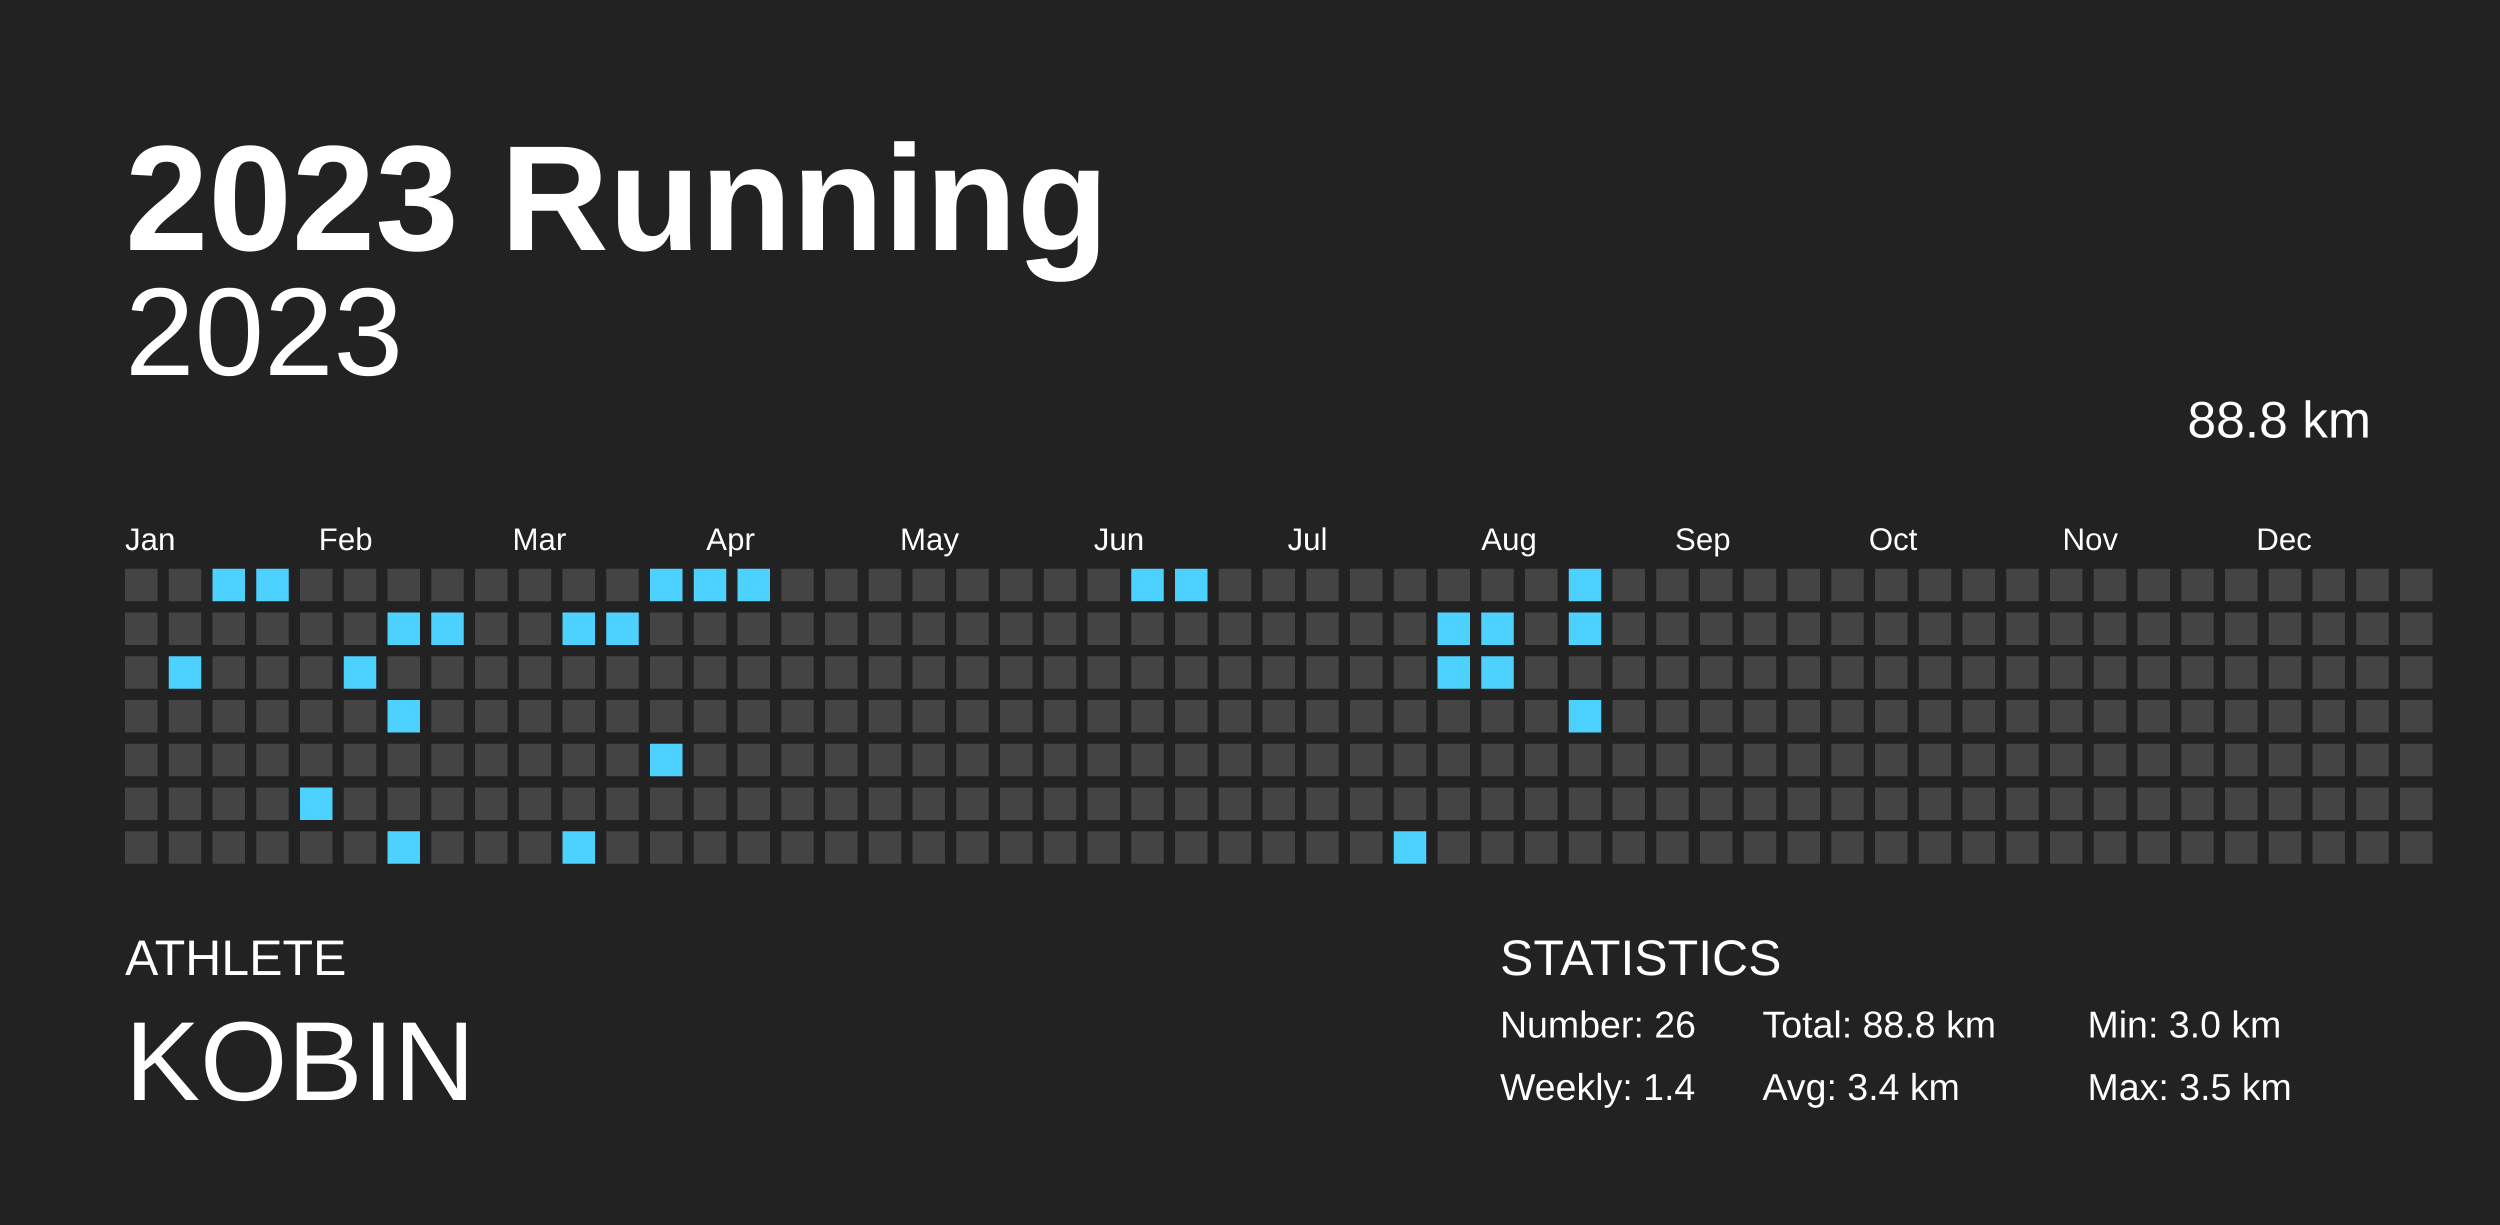
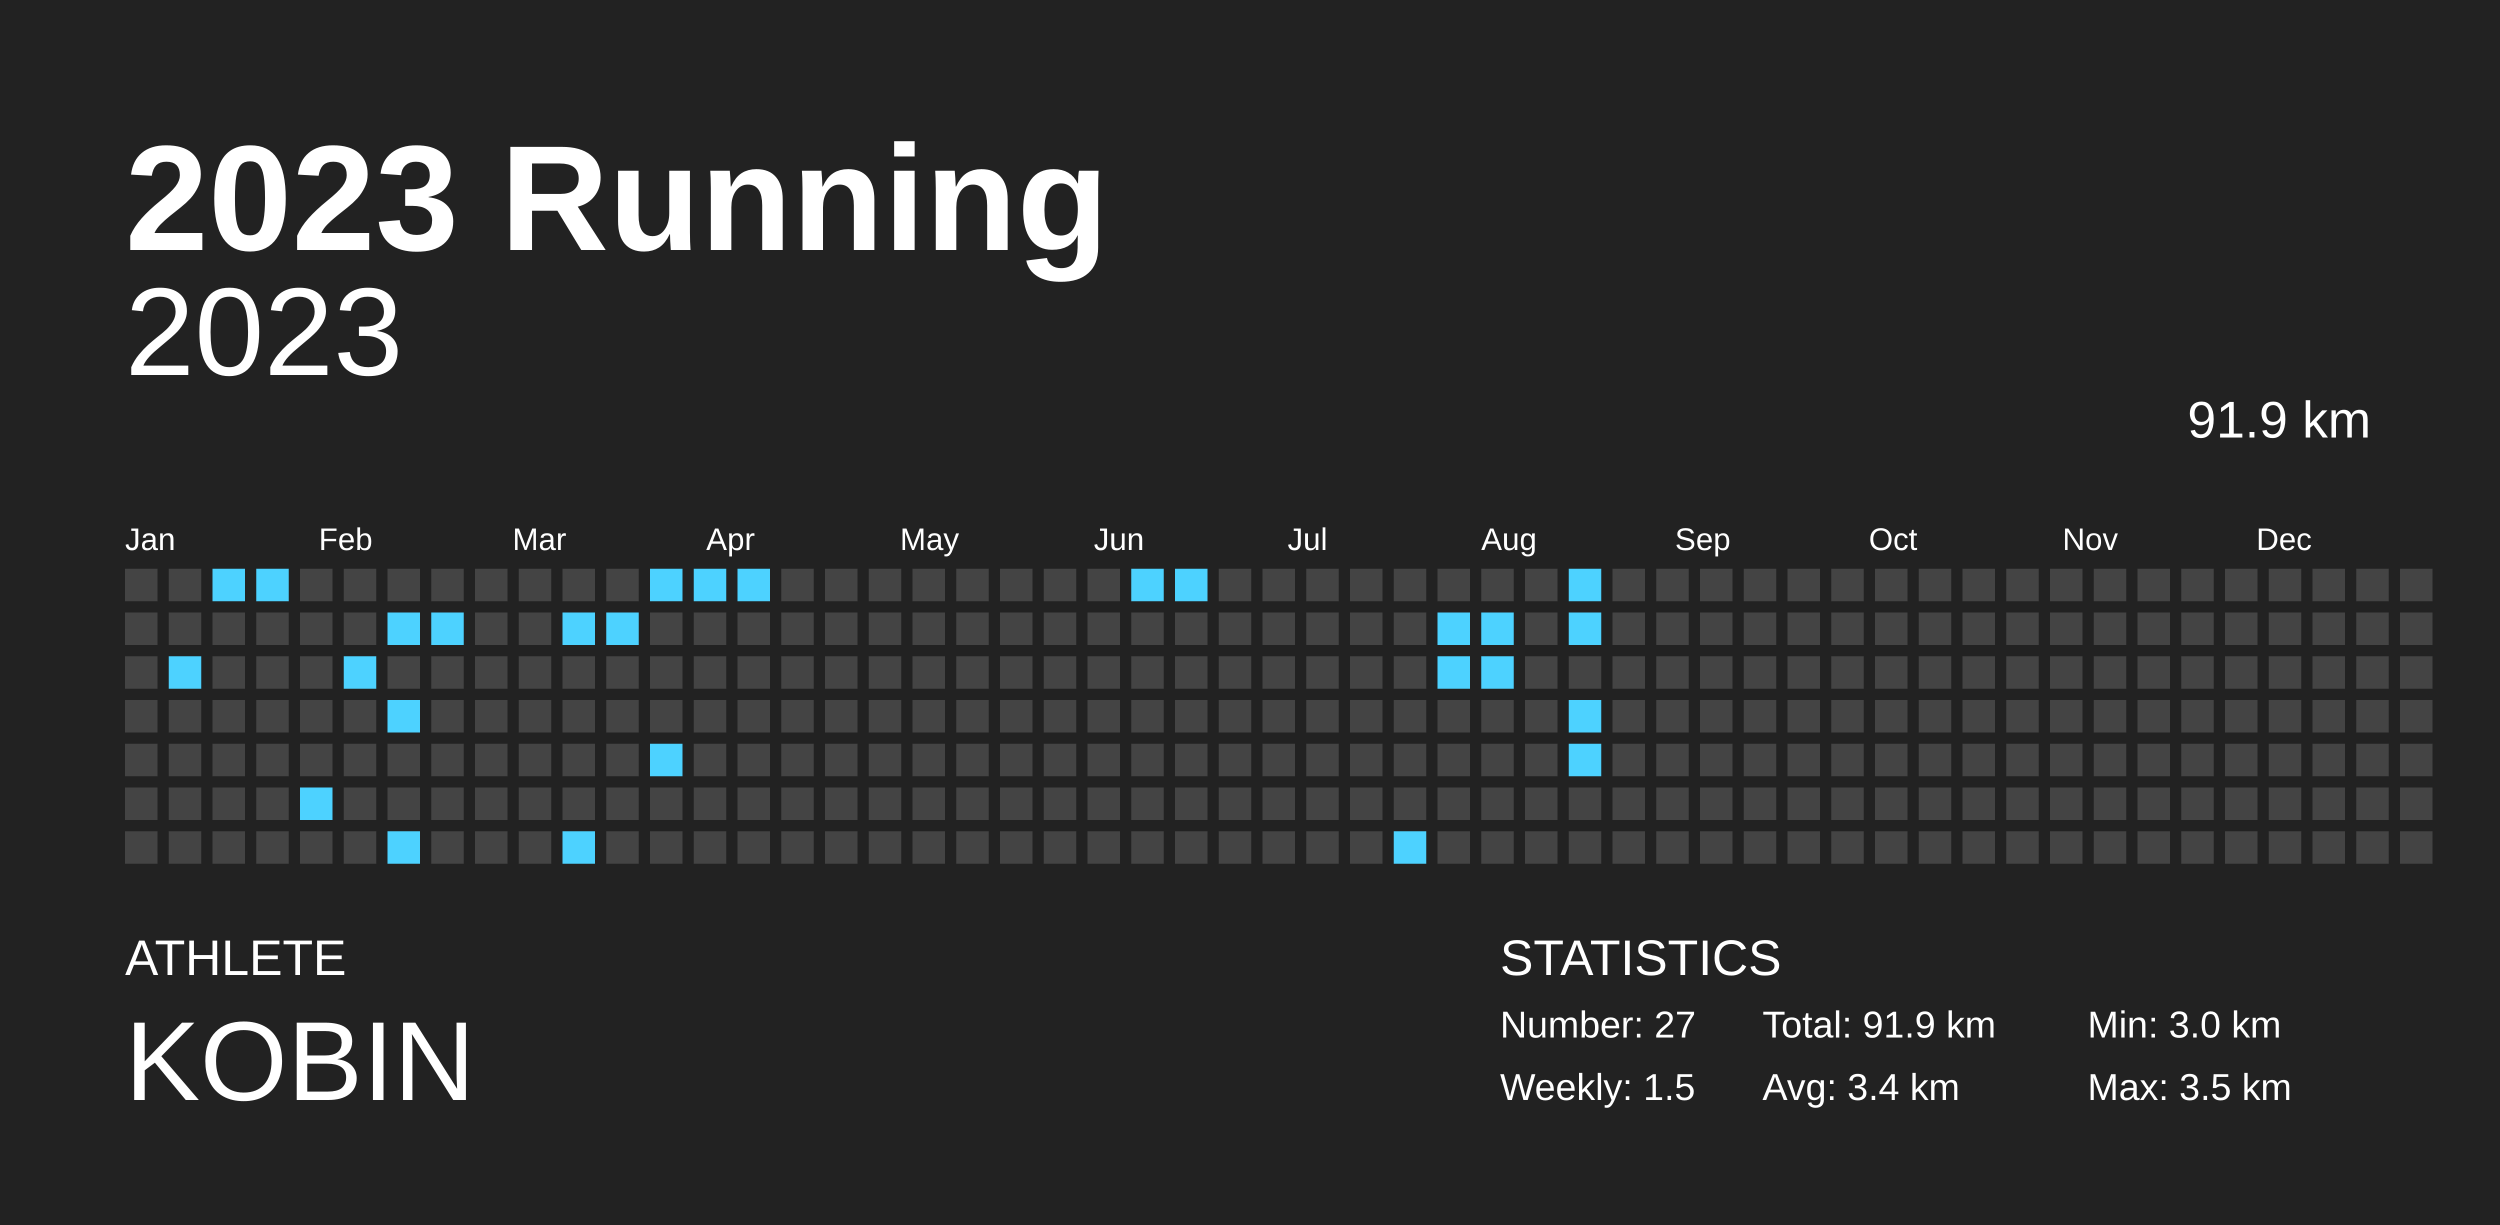
<svg xmlns="http://www.w3.org/2000/svg" baseProfile="full" height="98mm" version="1.1" viewBox="0,0,200,98" width="200mm">
  <defs />
  <rect fill="#222222" height="98" width="200" x="0" y="0" />
  <text fill="#FFFFFF" style="font-size:12px; font-family:Arial; font-weight:bold;" x="10" y="20">2023 Running</text>
  <text fill="#FFFFFF" style="font-size:4px; font-family:Arial" x="10" y="78">ATHLETE</text>
  <text fill="#FFFFFF" style="font-size:9px; font-family:Arial" x="10" y="88">KOBIN</text>
  <text fill="#FFFFFF" style="font-size:4px; font-family:Arial" x="120" y="78">STATISTICS</text>
-   <text fill="#FFFFFF" style="font-size:3px; font-family:Arial" x="120" y="83">Number: 26</text>
-   <text fill="#FFFFFF" style="font-size:3px; font-family:Arial" x="120" y="88">Weekly: 1.4</text>
-   <text fill="#FFFFFF" style="font-size:3px; font-family:Arial" x="141" y="83">Total: 88.8 km</text>
+   <text fill="#FFFFFF" style="font-size:3px; font-family:Arial" x="120" y="83">Number: 27</text>
+   <text fill="#FFFFFF" style="font-size:3px; font-family:Arial" x="120" y="88">Weekly: 1.5</text>
+   <text fill="#FFFFFF" style="font-size:3px; font-family:Arial" x="141" y="83">Total: 91.9 km</text>
  <text fill="#FFFFFF" style="font-size:3px; font-family:Arial" x="141" y="88">Avg: 3.4 km</text>
  <text fill="#FFFFFF" style="font-size:3px; font-family:Arial" x="167" y="83">Min: 3.0 km</text>
  <text fill="#FFFFFF" style="font-size:3px; font-family:Arial" x="167" y="88">Max: 3.5 km</text>
  <text alignment-baseline="hanging" fill="#FFFFFF" style="font-size:10.0px; font-family:Arial;" x="10" y="30">2023</text>
-   <text alignment-baseline="hanging" fill="#FFFFFF" style="font-size:4.125px; font-family:Arial;" x="175" y="35">88.8 km</text>
+   <text alignment-baseline="hanging" fill="#FFFFFF" style="font-size:4.125px; font-family:Arial;" x="175" y="35">91.9 km</text>
  <text fill="#FFFFFF" style="font-size:2.5px; font-family:Arial" x="10.0" y="44">Jan</text>
  <text fill="#FFFFFF" style="font-size:2.5px; font-family:Arial" x="25.5" y="44">Feb</text>
  <text fill="#FFFFFF" style="font-size:2.5px; font-family:Arial" x="41.0" y="44">Mar</text>
  <text fill="#FFFFFF" style="font-size:2.5px; font-family:Arial" x="56.5" y="44">Apr</text>
  <text fill="#FFFFFF" style="font-size:2.5px; font-family:Arial" x="72.0" y="44">May</text>
  <text fill="#FFFFFF" style="font-size:2.5px; font-family:Arial" x="87.5" y="44">Jun</text>
  <text fill="#FFFFFF" style="font-size:2.5px; font-family:Arial" x="103.0" y="44">Jul</text>
  <text fill="#FFFFFF" style="font-size:2.5px; font-family:Arial" x="118.5" y="44">Aug</text>
  <text fill="#FFFFFF" style="font-size:2.5px; font-family:Arial" x="134.0" y="44">Sep</text>
  <text fill="#FFFFFF" style="font-size:2.5px; font-family:Arial" x="149.5" y="44">Oct</text>
  <text fill="#FFFFFF" style="font-size:2.5px; font-family:Arial" x="165.0" y="44">Nov</text>
  <text fill="#FFFFFF" style="font-size:2.5px; font-family:Arial" x="180.5" y="44">Dec</text>
  <rect fill="#444444" height="2.6" width="2.6" x="10.0" y="45.5" />
  <rect fill="#444444" height="2.6" width="2.6" x="10.0" y="49.0" />
  <rect fill="#444444" height="2.6" width="2.6" x="10.0" y="52.5" />
  <rect fill="#444444" height="2.6" width="2.6" x="10.0" y="56.0" />
  <rect fill="#444444" height="2.6" width="2.6" x="10.0" y="59.5" />
  <rect fill="#444444" height="2.6" width="2.6" x="10.0" y="63.0" />
  <rect fill="#444444" height="2.6" width="2.6" x="10.0" y="66.5" />
  <rect fill="#444444" height="2.6" width="2.6" x="13.5" y="45.5" />
  <rect fill="#444444" height="2.6" width="2.6" x="13.5" y="49.0" />
  <rect fill="#4dd2ff" height="2.6" width="2.6" x="13.5" y="52.5" />
  <rect fill="#444444" height="2.6" width="2.6" x="13.5" y="56.0" />
  <rect fill="#444444" height="2.6" width="2.6" x="13.5" y="59.5" />
  <rect fill="#444444" height="2.6" width="2.6" x="13.5" y="63.0" />
  <rect fill="#444444" height="2.6" width="2.6" x="13.5" y="66.5" />
  <rect fill="#4dd2ff" height="2.6" width="2.6" x="17.0" y="45.5" />
  <rect fill="#444444" height="2.6" width="2.6" x="17.0" y="49.0" />
  <rect fill="#444444" height="2.6" width="2.6" x="17.0" y="52.5" />
  <rect fill="#444444" height="2.6" width="2.6" x="17.0" y="56.0" />
  <rect fill="#444444" height="2.6" width="2.6" x="17.0" y="59.5" />
  <rect fill="#444444" height="2.6" width="2.6" x="17.0" y="63.0" />
  <rect fill="#444444" height="2.6" width="2.6" x="17.0" y="66.5" />
  <rect fill="#4dd2ff" height="2.6" width="2.6" x="20.5" y="45.5" />
  <rect fill="#444444" height="2.6" width="2.6" x="20.5" y="49.0" />
  <rect fill="#444444" height="2.6" width="2.6" x="20.5" y="52.5" />
  <rect fill="#444444" height="2.6" width="2.6" x="20.5" y="56.0" />
  <rect fill="#444444" height="2.6" width="2.6" x="20.5" y="59.5" />
  <rect fill="#444444" height="2.6" width="2.6" x="20.5" y="63.0" />
  <rect fill="#444444" height="2.6" width="2.6" x="20.5" y="66.5" />
  <rect fill="#444444" height="2.6" width="2.6" x="24.0" y="45.5" />
  <rect fill="#444444" height="2.6" width="2.6" x="24.0" y="49.0" />
  <rect fill="#444444" height="2.6" width="2.6" x="24.0" y="52.5" />
  <rect fill="#444444" height="2.6" width="2.6" x="24.0" y="56.0" />
  <rect fill="#444444" height="2.6" width="2.6" x="24.0" y="59.5" />
  <rect fill="#4dd2ff" height="2.6" width="2.6" x="24.0" y="63.0" />
  <rect fill="#444444" height="2.6" width="2.6" x="24.0" y="66.5" />
  <rect fill="#444444" height="2.6" width="2.6" x="27.5" y="45.5" />
  <rect fill="#444444" height="2.6" width="2.6" x="27.5" y="49.0" />
  <rect fill="#4dd2ff" height="2.6" width="2.6" x="27.5" y="52.5" />
  <rect fill="#444444" height="2.6" width="2.6" x="27.5" y="56.0" />
  <rect fill="#444444" height="2.6" width="2.6" x="27.5" y="59.5" />
  <rect fill="#444444" height="2.6" width="2.6" x="27.5" y="63.0" />
  <rect fill="#444444" height="2.6" width="2.6" x="27.5" y="66.5" />
  <rect fill="#444444" height="2.6" width="2.6" x="31.0" y="45.5" />
  <rect fill="#4dd2ff" height="2.6" width="2.6" x="31.0" y="49.0" />
  <rect fill="#444444" height="2.6" width="2.6" x="31.0" y="52.5" />
  <rect fill="#4dd2ff" height="2.6" width="2.6" x="31.0" y="56.0" />
  <rect fill="#444444" height="2.6" width="2.6" x="31.0" y="59.5" />
  <rect fill="#444444" height="2.6" width="2.6" x="31.0" y="63.0" />
  <rect fill="#4dd2ff" height="2.6" width="2.6" x="31.0" y="66.5" />
  <rect fill="#444444" height="2.6" width="2.6" x="34.5" y="45.5" />
  <rect fill="#4dd2ff" height="2.6" width="2.6" x="34.5" y="49.0" />
  <rect fill="#444444" height="2.6" width="2.6" x="34.5" y="52.5" />
  <rect fill="#444444" height="2.6" width="2.6" x="34.5" y="56.0" />
  <rect fill="#444444" height="2.6" width="2.6" x="34.5" y="59.5" />
  <rect fill="#444444" height="2.6" width="2.6" x="34.5" y="63.0" />
  <rect fill="#444444" height="2.6" width="2.6" x="34.5" y="66.5" />
  <rect fill="#444444" height="2.6" width="2.6" x="38.0" y="45.5" />
  <rect fill="#444444" height="2.6" width="2.6" x="38.0" y="49.0" />
  <rect fill="#444444" height="2.6" width="2.6" x="38.0" y="52.5" />
  <rect fill="#444444" height="2.6" width="2.6" x="38.0" y="56.0" />
  <rect fill="#444444" height="2.6" width="2.6" x="38.0" y="59.5" />
  <rect fill="#444444" height="2.6" width="2.6" x="38.0" y="63.0" />
  <rect fill="#444444" height="2.6" width="2.6" x="38.0" y="66.5" />
  <rect fill="#444444" height="2.6" width="2.6" x="41.5" y="45.5" />
  <rect fill="#444444" height="2.6" width="2.6" x="41.5" y="49.0" />
  <rect fill="#444444" height="2.6" width="2.6" x="41.5" y="52.5" />
  <rect fill="#444444" height="2.6" width="2.6" x="41.5" y="56.0" />
  <rect fill="#444444" height="2.6" width="2.6" x="41.5" y="59.5" />
  <rect fill="#444444" height="2.6" width="2.6" x="41.5" y="63.0" />
  <rect fill="#444444" height="2.6" width="2.6" x="41.5" y="66.5" />
  <rect fill="#444444" height="2.6" width="2.6" x="45.0" y="45.5" />
  <rect fill="#4dd2ff" height="2.6" width="2.6" x="45.0" y="49.0" />
  <rect fill="#444444" height="2.6" width="2.6" x="45.0" y="52.5" />
  <rect fill="#444444" height="2.6" width="2.6" x="45.0" y="56.0" />
  <rect fill="#444444" height="2.6" width="2.6" x="45.0" y="59.5" />
  <rect fill="#444444" height="2.6" width="2.6" x="45.0" y="63.0" />
  <rect fill="#4dd2ff" height="2.6" width="2.6" x="45.0" y="66.5" />
  <rect fill="#444444" height="2.6" width="2.6" x="48.5" y="45.5" />
  <rect fill="#4dd2ff" height="2.6" width="2.6" x="48.5" y="49.0" />
  <rect fill="#444444" height="2.6" width="2.6" x="48.5" y="52.5" />
  <rect fill="#444444" height="2.6" width="2.6" x="48.5" y="56.0" />
  <rect fill="#444444" height="2.6" width="2.6" x="48.5" y="59.5" />
  <rect fill="#444444" height="2.6" width="2.6" x="48.5" y="63.0" />
  <rect fill="#444444" height="2.6" width="2.6" x="48.5" y="66.5" />
  <rect fill="#4dd2ff" height="2.6" width="2.6" x="52.0" y="45.5" />
  <rect fill="#444444" height="2.6" width="2.6" x="52.0" y="49.0" />
  <rect fill="#444444" height="2.6" width="2.6" x="52.0" y="52.5" />
  <rect fill="#444444" height="2.6" width="2.6" x="52.0" y="56.0" />
  <rect fill="#4dd2ff" height="2.6" width="2.6" x="52.0" y="59.5" />
  <rect fill="#444444" height="2.6" width="2.6" x="52.0" y="63.0" />
  <rect fill="#444444" height="2.6" width="2.6" x="52.0" y="66.5" />
  <rect fill="#4dd2ff" height="2.6" width="2.6" x="55.5" y="45.5" />
  <rect fill="#444444" height="2.6" width="2.6" x="55.5" y="49.0" />
  <rect fill="#444444" height="2.6" width="2.6" x="55.5" y="52.5" />
  <rect fill="#444444" height="2.6" width="2.6" x="55.5" y="56.0" />
  <rect fill="#444444" height="2.6" width="2.6" x="55.5" y="59.5" />
  <rect fill="#444444" height="2.6" width="2.6" x="55.5" y="63.0" />
  <rect fill="#444444" height="2.6" width="2.6" x="55.5" y="66.5" />
  <rect fill="#4dd2ff" height="2.6" width="2.6" x="59.0" y="45.5" />
  <rect fill="#444444" height="2.6" width="2.6" x="59.0" y="49.0" />
  <rect fill="#444444" height="2.6" width="2.6" x="59.0" y="52.5" />
  <rect fill="#444444" height="2.6" width="2.6" x="59.0" y="56.0" />
  <rect fill="#444444" height="2.6" width="2.6" x="59.0" y="59.5" />
  <rect fill="#444444" height="2.6" width="2.6" x="59.0" y="63.0" />
  <rect fill="#444444" height="2.6" width="2.6" x="59.0" y="66.5" />
  <rect fill="#444444" height="2.6" width="2.6" x="62.5" y="45.5" />
  <rect fill="#444444" height="2.6" width="2.6" x="62.5" y="49.0" />
  <rect fill="#444444" height="2.6" width="2.6" x="62.5" y="52.5" />
  <rect fill="#444444" height="2.6" width="2.6" x="62.5" y="56.0" />
  <rect fill="#444444" height="2.6" width="2.6" x="62.5" y="59.5" />
  <rect fill="#444444" height="2.6" width="2.6" x="62.5" y="63.0" />
  <rect fill="#444444" height="2.6" width="2.6" x="62.5" y="66.5" />
  <rect fill="#444444" height="2.6" width="2.6" x="66.0" y="45.5" />
  <rect fill="#444444" height="2.6" width="2.6" x="66.0" y="49.0" />
  <rect fill="#444444" height="2.6" width="2.6" x="66.0" y="52.5" />
  <rect fill="#444444" height="2.6" width="2.6" x="66.0" y="56.0" />
  <rect fill="#444444" height="2.6" width="2.6" x="66.0" y="59.5" />
  <rect fill="#444444" height="2.6" width="2.6" x="66.0" y="63.0" />
  <rect fill="#444444" height="2.6" width="2.6" x="66.0" y="66.5" />
  <rect fill="#444444" height="2.6" width="2.6" x="69.5" y="45.5" />
  <rect fill="#444444" height="2.6" width="2.6" x="69.5" y="49.0" />
  <rect fill="#444444" height="2.6" width="2.6" x="69.5" y="52.5" />
  <rect fill="#444444" height="2.6" width="2.6" x="69.5" y="56.0" />
  <rect fill="#444444" height="2.6" width="2.6" x="69.5" y="59.5" />
  <rect fill="#444444" height="2.6" width="2.6" x="69.5" y="63.0" />
  <rect fill="#444444" height="2.6" width="2.6" x="69.5" y="66.5" />
  <rect fill="#444444" height="2.6" width="2.6" x="73.0" y="45.5" />
  <rect fill="#444444" height="2.6" width="2.6" x="73.0" y="49.0" />
  <rect fill="#444444" height="2.6" width="2.6" x="73.0" y="52.5" />
  <rect fill="#444444" height="2.6" width="2.6" x="73.0" y="56.0" />
  <rect fill="#444444" height="2.6" width="2.6" x="73.0" y="59.5" />
  <rect fill="#444444" height="2.6" width="2.6" x="73.0" y="63.0" />
  <rect fill="#444444" height="2.6" width="2.6" x="73.0" y="66.5" />
  <rect fill="#444444" height="2.6" width="2.6" x="76.5" y="45.5" />
  <rect fill="#444444" height="2.6" width="2.6" x="76.5" y="49.0" />
  <rect fill="#444444" height="2.6" width="2.6" x="76.5" y="52.5" />
  <rect fill="#444444" height="2.6" width="2.6" x="76.5" y="56.0" />
  <rect fill="#444444" height="2.6" width="2.6" x="76.5" y="59.5" />
  <rect fill="#444444" height="2.6" width="2.6" x="76.5" y="63.0" />
  <rect fill="#444444" height="2.6" width="2.6" x="76.5" y="66.5" />
  <rect fill="#444444" height="2.6" width="2.6" x="80.0" y="45.5" />
  <rect fill="#444444" height="2.6" width="2.6" x="80.0" y="49.0" />
  <rect fill="#444444" height="2.6" width="2.6" x="80.0" y="52.5" />
  <rect fill="#444444" height="2.6" width="2.6" x="80.0" y="56.0" />
  <rect fill="#444444" height="2.6" width="2.6" x="80.0" y="59.5" />
  <rect fill="#444444" height="2.6" width="2.6" x="80.0" y="63.0" />
  <rect fill="#444444" height="2.6" width="2.6" x="80.0" y="66.5" />
  <rect fill="#444444" height="2.6" width="2.6" x="83.5" y="45.5" />
  <rect fill="#444444" height="2.6" width="2.6" x="83.5" y="49.0" />
  <rect fill="#444444" height="2.6" width="2.6" x="83.5" y="52.5" />
  <rect fill="#444444" height="2.6" width="2.6" x="83.5" y="56.0" />
  <rect fill="#444444" height="2.6" width="2.6" x="83.5" y="59.5" />
  <rect fill="#444444" height="2.6" width="2.6" x="83.5" y="63.0" />
  <rect fill="#444444" height="2.6" width="2.6" x="83.5" y="66.5" />
  <rect fill="#444444" height="2.6" width="2.6" x="87.0" y="45.5" />
  <rect fill="#444444" height="2.6" width="2.6" x="87.0" y="49.0" />
  <rect fill="#444444" height="2.6" width="2.6" x="87.0" y="52.5" />
  <rect fill="#444444" height="2.6" width="2.6" x="87.0" y="56.0" />
  <rect fill="#444444" height="2.6" width="2.6" x="87.0" y="59.5" />
  <rect fill="#444444" height="2.6" width="2.6" x="87.0" y="63.0" />
  <rect fill="#444444" height="2.6" width="2.6" x="87.0" y="66.5" />
  <rect fill="#4dd2ff" height="2.6" width="2.6" x="90.5" y="45.5" />
  <rect fill="#444444" height="2.6" width="2.6" x="90.5" y="49.0" />
  <rect fill="#444444" height="2.6" width="2.6" x="90.5" y="52.5" />
  <rect fill="#444444" height="2.6" width="2.6" x="90.5" y="56.0" />
  <rect fill="#444444" height="2.6" width="2.6" x="90.5" y="59.5" />
  <rect fill="#444444" height="2.6" width="2.6" x="90.5" y="63.0" />
  <rect fill="#444444" height="2.6" width="2.6" x="90.5" y="66.5" />
  <rect fill="#4dd2ff" height="2.6" width="2.6" x="94.0" y="45.5" />
  <rect fill="#444444" height="2.6" width="2.6" x="94.0" y="49.0" />
  <rect fill="#444444" height="2.6" width="2.6" x="94.0" y="52.5" />
  <rect fill="#444444" height="2.6" width="2.6" x="94.0" y="56.0" />
  <rect fill="#444444" height="2.6" width="2.6" x="94.0" y="59.5" />
  <rect fill="#444444" height="2.6" width="2.6" x="94.0" y="63.0" />
  <rect fill="#444444" height="2.6" width="2.6" x="94.0" y="66.5" />
  <rect fill="#444444" height="2.6" width="2.6" x="97.5" y="45.5" />
  <rect fill="#444444" height="2.6" width="2.6" x="97.5" y="49.0" />
  <rect fill="#444444" height="2.6" width="2.6" x="97.5" y="52.5" />
  <rect fill="#444444" height="2.6" width="2.6" x="97.5" y="56.0" />
  <rect fill="#444444" height="2.6" width="2.6" x="97.5" y="59.5" />
  <rect fill="#444444" height="2.6" width="2.6" x="97.5" y="63.0" />
  <rect fill="#444444" height="2.6" width="2.6" x="97.5" y="66.5" />
  <rect fill="#444444" height="2.6" width="2.6" x="101.0" y="45.5" />
  <rect fill="#444444" height="2.6" width="2.6" x="101.0" y="49.0" />
  <rect fill="#444444" height="2.6" width="2.6" x="101.0" y="52.5" />
  <rect fill="#444444" height="2.6" width="2.6" x="101.0" y="56.0" />
  <rect fill="#444444" height="2.6" width="2.6" x="101.0" y="59.5" />
  <rect fill="#444444" height="2.6" width="2.6" x="101.0" y="63.0" />
  <rect fill="#444444" height="2.6" width="2.6" x="101.0" y="66.5" />
  <rect fill="#444444" height="2.6" width="2.6" x="104.5" y="45.5" />
  <rect fill="#444444" height="2.6" width="2.6" x="104.5" y="49.0" />
  <rect fill="#444444" height="2.6" width="2.6" x="104.5" y="52.5" />
  <rect fill="#444444" height="2.6" width="2.6" x="104.5" y="56.0" />
  <rect fill="#444444" height="2.6" width="2.6" x="104.5" y="59.5" />
  <rect fill="#444444" height="2.6" width="2.6" x="104.5" y="63.0" />
  <rect fill="#444444" height="2.6" width="2.6" x="104.5" y="66.5" />
  <rect fill="#444444" height="2.6" width="2.6" x="108.0" y="45.5" />
  <rect fill="#444444" height="2.6" width="2.6" x="108.0" y="49.0" />
  <rect fill="#444444" height="2.6" width="2.6" x="108.0" y="52.5" />
  <rect fill="#444444" height="2.6" width="2.6" x="108.0" y="56.0" />
  <rect fill="#444444" height="2.6" width="2.6" x="108.0" y="59.5" />
  <rect fill="#444444" height="2.6" width="2.6" x="108.0" y="63.0" />
  <rect fill="#444444" height="2.6" width="2.6" x="108.0" y="66.5" />
  <rect fill="#444444" height="2.6" width="2.6" x="111.5" y="45.5" />
  <rect fill="#444444" height="2.6" width="2.6" x="111.5" y="49.0" />
  <rect fill="#444444" height="2.6" width="2.6" x="111.5" y="52.5" />
  <rect fill="#444444" height="2.6" width="2.6" x="111.5" y="56.0" />
  <rect fill="#444444" height="2.6" width="2.6" x="111.5" y="59.5" />
  <rect fill="#444444" height="2.6" width="2.6" x="111.5" y="63.0" />
  <rect fill="#4dd2ff" height="2.6" width="2.6" x="111.5" y="66.5" />
  <rect fill="#444444" height="2.6" width="2.6" x="115.0" y="45.5" />
  <rect fill="#4dd2ff" height="2.6" width="2.6" x="115.0" y="49.0" />
  <rect fill="#4dd2ff" height="2.6" width="2.6" x="115.0" y="52.5" />
  <rect fill="#444444" height="2.6" width="2.6" x="115.0" y="56.0" />
  <rect fill="#444444" height="2.6" width="2.6" x="115.0" y="59.5" />
  <rect fill="#444444" height="2.6" width="2.6" x="115.0" y="63.0" />
  <rect fill="#444444" height="2.6" width="2.6" x="115.0" y="66.5" />
  <rect fill="#444444" height="2.6" width="2.6" x="118.5" y="45.5" />
  <rect fill="#4dd2ff" height="2.6" width="2.6" x="118.5" y="49.0" />
  <rect fill="#4dd2ff" height="2.6" width="2.6" x="118.5" y="52.5" />
  <rect fill="#444444" height="2.6" width="2.6" x="118.5" y="56.0" />
  <rect fill="#444444" height="2.6" width="2.6" x="118.5" y="59.5" />
  <rect fill="#444444" height="2.6" width="2.6" x="118.5" y="63.0" />
  <rect fill="#444444" height="2.6" width="2.6" x="118.5" y="66.5" />
  <rect fill="#444444" height="2.6" width="2.6" x="122.0" y="45.5" />
  <rect fill="#444444" height="2.6" width="2.6" x="122.0" y="49.0" />
  <rect fill="#444444" height="2.6" width="2.6" x="122.0" y="52.5" />
  <rect fill="#444444" height="2.6" width="2.6" x="122.0" y="56.0" />
  <rect fill="#444444" height="2.6" width="2.6" x="122.0" y="59.5" />
  <rect fill="#444444" height="2.6" width="2.6" x="122.0" y="63.0" />
  <rect fill="#444444" height="2.6" width="2.6" x="122.0" y="66.5" />
  <rect fill="#4dd2ff" height="2.6" width="2.6" x="125.5" y="45.5" />
  <rect fill="#4dd2ff" height="2.6" width="2.6" x="125.5" y="49.0" />
  <rect fill="#444444" height="2.6" width="2.6" x="125.5" y="52.5" />
  <rect fill="#4dd2ff" height="2.6" width="2.6" x="125.5" y="56.0" />
-   <rect fill="#444444" height="2.6" width="2.6" x="125.5" y="59.5" />
+   <rect fill="#4dd2ff" height="2.6" width="2.6" x="125.5" y="59.5" />
  <rect fill="#444444" height="2.6" width="2.6" x="125.5" y="63.0" />
  <rect fill="#444444" height="2.6" width="2.6" x="125.5" y="66.5" />
  <rect fill="#444444" height="2.6" width="2.6" x="129.0" y="45.5" />
  <rect fill="#444444" height="2.6" width="2.6" x="129.0" y="49.0" />
  <rect fill="#444444" height="2.6" width="2.6" x="129.0" y="52.5" />
  <rect fill="#444444" height="2.6" width="2.6" x="129.0" y="56.0" />
  <rect fill="#444444" height="2.6" width="2.6" x="129.0" y="59.5" />
  <rect fill="#444444" height="2.6" width="2.6" x="129.0" y="63.0" />
  <rect fill="#444444" height="2.6" width="2.6" x="129.0" y="66.5" />
  <rect fill="#444444" height="2.6" width="2.6" x="132.5" y="45.5" />
  <rect fill="#444444" height="2.6" width="2.6" x="132.5" y="49.0" />
  <rect fill="#444444" height="2.6" width="2.6" x="132.5" y="52.5" />
  <rect fill="#444444" height="2.6" width="2.6" x="132.5" y="56.0" />
  <rect fill="#444444" height="2.6" width="2.6" x="132.5" y="59.5" />
  <rect fill="#444444" height="2.6" width="2.6" x="132.5" y="63.0" />
  <rect fill="#444444" height="2.6" width="2.6" x="132.5" y="66.5" />
  <rect fill="#444444" height="2.6" width="2.6" x="136.0" y="45.5" />
  <rect fill="#444444" height="2.6" width="2.6" x="136.0" y="49.0" />
  <rect fill="#444444" height="2.6" width="2.6" x="136.0" y="52.5" />
  <rect fill="#444444" height="2.6" width="2.6" x="136.0" y="56.0" />
  <rect fill="#444444" height="2.6" width="2.6" x="136.0" y="59.5" />
  <rect fill="#444444" height="2.6" width="2.6" x="136.0" y="63.0" />
  <rect fill="#444444" height="2.6" width="2.6" x="136.0" y="66.5" />
  <rect fill="#444444" height="2.6" width="2.6" x="139.5" y="45.5" />
  <rect fill="#444444" height="2.6" width="2.6" x="139.5" y="49.0" />
  <rect fill="#444444" height="2.6" width="2.6" x="139.5" y="52.5" />
  <rect fill="#444444" height="2.6" width="2.6" x="139.5" y="56.0" />
  <rect fill="#444444" height="2.6" width="2.6" x="139.5" y="59.5" />
  <rect fill="#444444" height="2.6" width="2.6" x="139.5" y="63.0" />
  <rect fill="#444444" height="2.6" width="2.6" x="139.5" y="66.5" />
  <rect fill="#444444" height="2.6" width="2.6" x="143.0" y="45.5" />
  <rect fill="#444444" height="2.6" width="2.6" x="143.0" y="49.0" />
  <rect fill="#444444" height="2.6" width="2.6" x="143.0" y="52.5" />
  <rect fill="#444444" height="2.6" width="2.6" x="143.0" y="56.0" />
  <rect fill="#444444" height="2.6" width="2.6" x="143.0" y="59.5" />
  <rect fill="#444444" height="2.6" width="2.6" x="143.0" y="63.0" />
  <rect fill="#444444" height="2.6" width="2.6" x="143.0" y="66.5" />
  <rect fill="#444444" height="2.6" width="2.6" x="146.5" y="45.5" />
  <rect fill="#444444" height="2.6" width="2.6" x="146.5" y="49.0" />
  <rect fill="#444444" height="2.6" width="2.6" x="146.5" y="52.5" />
  <rect fill="#444444" height="2.6" width="2.6" x="146.5" y="56.0" />
  <rect fill="#444444" height="2.6" width="2.6" x="146.5" y="59.5" />
  <rect fill="#444444" height="2.6" width="2.6" x="146.5" y="63.0" />
  <rect fill="#444444" height="2.6" width="2.6" x="146.5" y="66.5" />
  <rect fill="#444444" height="2.6" width="2.6" x="150.0" y="45.5" />
  <rect fill="#444444" height="2.6" width="2.6" x="150.0" y="49.0" />
  <rect fill="#444444" height="2.6" width="2.6" x="150.0" y="52.5" />
  <rect fill="#444444" height="2.6" width="2.6" x="150.0" y="56.0" />
  <rect fill="#444444" height="2.6" width="2.6" x="150.0" y="59.5" />
  <rect fill="#444444" height="2.6" width="2.6" x="150.0" y="63.0" />
  <rect fill="#444444" height="2.6" width="2.6" x="150.0" y="66.5" />
  <rect fill="#444444" height="2.6" width="2.6" x="153.5" y="45.5" />
  <rect fill="#444444" height="2.6" width="2.6" x="153.5" y="49.0" />
  <rect fill="#444444" height="2.6" width="2.6" x="153.5" y="52.5" />
  <rect fill="#444444" height="2.6" width="2.6" x="153.5" y="56.0" />
  <rect fill="#444444" height="2.6" width="2.6" x="153.5" y="59.5" />
  <rect fill="#444444" height="2.6" width="2.6" x="153.5" y="63.0" />
  <rect fill="#444444" height="2.6" width="2.6" x="153.5" y="66.5" />
  <rect fill="#444444" height="2.6" width="2.6" x="157.0" y="45.5" />
  <rect fill="#444444" height="2.6" width="2.6" x="157.0" y="49.0" />
  <rect fill="#444444" height="2.6" width="2.6" x="157.0" y="52.5" />
  <rect fill="#444444" height="2.6" width="2.6" x="157.0" y="56.0" />
  <rect fill="#444444" height="2.6" width="2.6" x="157.0" y="59.5" />
  <rect fill="#444444" height="2.6" width="2.6" x="157.0" y="63.0" />
  <rect fill="#444444" height="2.6" width="2.6" x="157.0" y="66.5" />
  <rect fill="#444444" height="2.6" width="2.6" x="160.5" y="45.5" />
  <rect fill="#444444" height="2.6" width="2.6" x="160.5" y="49.0" />
  <rect fill="#444444" height="2.6" width="2.6" x="160.5" y="52.5" />
  <rect fill="#444444" height="2.6" width="2.6" x="160.5" y="56.0" />
  <rect fill="#444444" height="2.6" width="2.6" x="160.5" y="59.5" />
  <rect fill="#444444" height="2.6" width="2.6" x="160.5" y="63.0" />
  <rect fill="#444444" height="2.6" width="2.6" x="160.5" y="66.5" />
  <rect fill="#444444" height="2.6" width="2.6" x="164.0" y="45.5" />
  <rect fill="#444444" height="2.6" width="2.6" x="164.0" y="49.0" />
  <rect fill="#444444" height="2.6" width="2.6" x="164.0" y="52.5" />
  <rect fill="#444444" height="2.6" width="2.6" x="164.0" y="56.0" />
  <rect fill="#444444" height="2.6" width="2.6" x="164.0" y="59.5" />
  <rect fill="#444444" height="2.6" width="2.6" x="164.0" y="63.0" />
  <rect fill="#444444" height="2.6" width="2.6" x="164.0" y="66.5" />
  <rect fill="#444444" height="2.6" width="2.6" x="167.5" y="45.5" />
  <rect fill="#444444" height="2.6" width="2.6" x="167.5" y="49.0" />
  <rect fill="#444444" height="2.6" width="2.6" x="167.5" y="52.5" />
  <rect fill="#444444" height="2.6" width="2.6" x="167.5" y="56.0" />
  <rect fill="#444444" height="2.6" width="2.6" x="167.5" y="59.5" />
  <rect fill="#444444" height="2.6" width="2.6" x="167.5" y="63.0" />
  <rect fill="#444444" height="2.6" width="2.6" x="167.5" y="66.5" />
  <rect fill="#444444" height="2.6" width="2.6" x="171.0" y="45.5" />
  <rect fill="#444444" height="2.6" width="2.6" x="171.0" y="49.0" />
  <rect fill="#444444" height="2.6" width="2.6" x="171.0" y="52.5" />
  <rect fill="#444444" height="2.6" width="2.6" x="171.0" y="56.0" />
  <rect fill="#444444" height="2.6" width="2.6" x="171.0" y="59.5" />
  <rect fill="#444444" height="2.6" width="2.6" x="171.0" y="63.0" />
  <rect fill="#444444" height="2.6" width="2.6" x="171.0" y="66.5" />
  <rect fill="#444444" height="2.6" width="2.6" x="174.5" y="45.5" />
  <rect fill="#444444" height="2.6" width="2.6" x="174.5" y="49.0" />
  <rect fill="#444444" height="2.6" width="2.6" x="174.5" y="52.5" />
  <rect fill="#444444" height="2.6" width="2.6" x="174.5" y="56.0" />
  <rect fill="#444444" height="2.6" width="2.6" x="174.5" y="59.5" />
  <rect fill="#444444" height="2.6" width="2.6" x="174.5" y="63.0" />
  <rect fill="#444444" height="2.6" width="2.6" x="174.5" y="66.5" />
  <rect fill="#444444" height="2.6" width="2.6" x="178.0" y="45.5" />
  <rect fill="#444444" height="2.6" width="2.6" x="178.0" y="49.0" />
  <rect fill="#444444" height="2.6" width="2.6" x="178.0" y="52.5" />
  <rect fill="#444444" height="2.6" width="2.6" x="178.0" y="56.0" />
  <rect fill="#444444" height="2.6" width="2.6" x="178.0" y="59.5" />
  <rect fill="#444444" height="2.6" width="2.6" x="178.0" y="63.0" />
  <rect fill="#444444" height="2.6" width="2.6" x="178.0" y="66.5" />
  <rect fill="#444444" height="2.6" width="2.6" x="181.5" y="45.5" />
  <rect fill="#444444" height="2.6" width="2.6" x="181.5" y="49.0" />
  <rect fill="#444444" height="2.6" width="2.6" x="181.5" y="52.5" />
  <rect fill="#444444" height="2.6" width="2.6" x="181.5" y="56.0" />
  <rect fill="#444444" height="2.6" width="2.6" x="181.5" y="59.5" />
  <rect fill="#444444" height="2.6" width="2.6" x="181.5" y="63.0" />
  <rect fill="#444444" height="2.6" width="2.6" x="181.5" y="66.5" />
  <rect fill="#444444" height="2.6" width="2.6" x="185.0" y="45.5" />
  <rect fill="#444444" height="2.6" width="2.6" x="185.0" y="49.0" />
  <rect fill="#444444" height="2.6" width="2.6" x="185.0" y="52.5" />
  <rect fill="#444444" height="2.6" width="2.6" x="185.0" y="56.0" />
  <rect fill="#444444" height="2.6" width="2.6" x="185.0" y="59.5" />
  <rect fill="#444444" height="2.6" width="2.6" x="185.0" y="63.0" />
  <rect fill="#444444" height="2.6" width="2.6" x="185.0" y="66.5" />
  <rect fill="#444444" height="2.6" width="2.6" x="188.5" y="45.5" />
  <rect fill="#444444" height="2.6" width="2.6" x="188.5" y="49.0" />
  <rect fill="#444444" height="2.6" width="2.6" x="188.5" y="52.5" />
  <rect fill="#444444" height="2.6" width="2.6" x="188.5" y="56.0" />
  <rect fill="#444444" height="2.6" width="2.6" x="188.5" y="59.5" />
  <rect fill="#444444" height="2.6" width="2.6" x="188.5" y="63.0" />
  <rect fill="#444444" height="2.6" width="2.6" x="188.5" y="66.5" />
  <rect fill="#444444" height="2.6" width="2.6" x="192.0" y="45.5" />
  <rect fill="#444444" height="2.6" width="2.6" x="192.0" y="49.0" />
  <rect fill="#444444" height="2.6" width="2.6" x="192.0" y="52.5" />
  <rect fill="#444444" height="2.6" width="2.6" x="192.0" y="56.0" />
  <rect fill="#444444" height="2.6" width="2.6" x="192.0" y="59.5" />
  <rect fill="#444444" height="2.6" width="2.6" x="192.0" y="63.0" />
  <rect fill="#444444" height="2.6" width="2.6" x="192.0" y="66.5" />
</svg>
